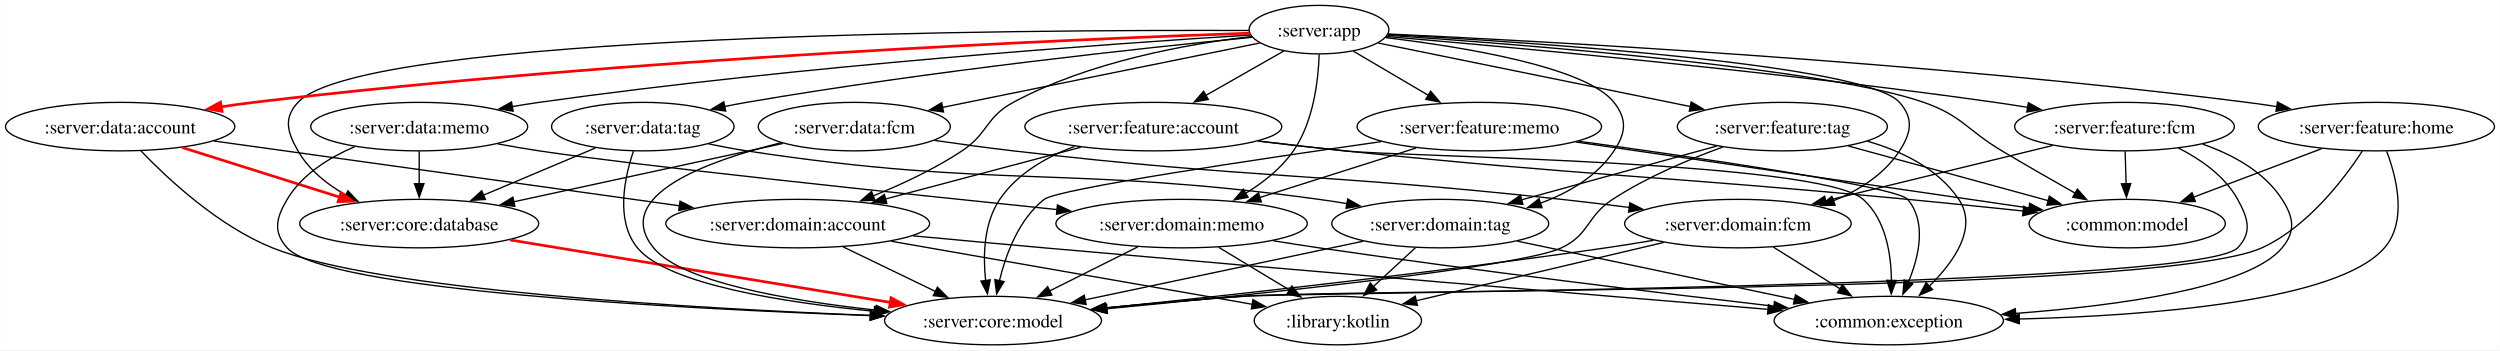
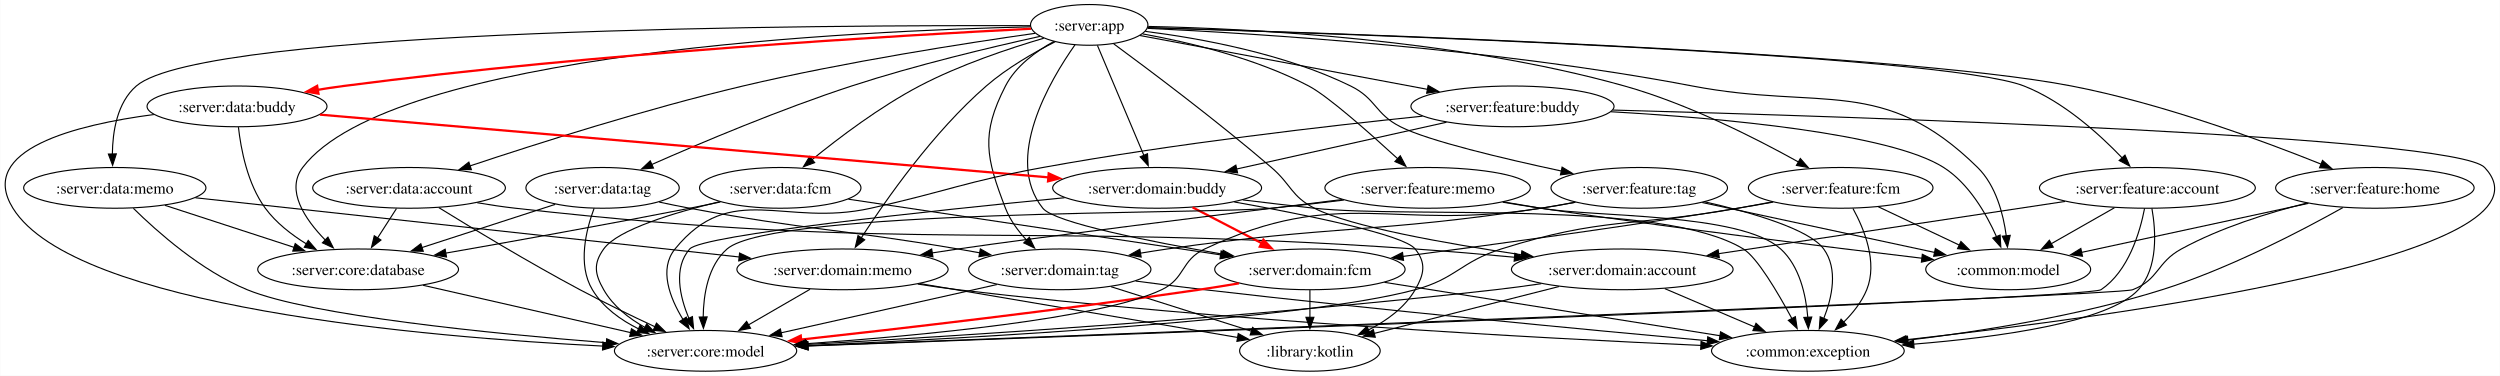
- <svg xmlns="http://www.w3.org/2000/svg" width="1856pt" height="260pt" viewBox="0 0 1855.82 260">
+ <svg xmlns="http://www.w3.org/2000/svg" width="2209pt" height="332pt" viewBox="0 0 2208.63 332">
  <g class="graph">
-     <path fill="#fff" d="M0 260V0h1855.82v260z" />
-     <g class="node" transform="translate(4 256)">
-       <ellipse cx="975.13" cy="-234" fill="none" stroke="#000" rx="51.86" ry="18" />
-       <text x="975.13" y="-228.95" font-family="Times,serif" font-size="14" text-anchor="middle">:server:app</text>
-     </g>
-     <g class="node" transform="translate(4 256)">
-       <ellipse cx="307.13" cy="-90" fill="none" stroke="#000" rx="88.71" ry="18" />
-       <text x="307.13" y="-84.95" font-family="Times,serif" font-size="14" text-anchor="middle">:server:core:database</text>
-     </g>
-     <g stroke="#000" class="edge">
-       <path fill="none" d="M927.08 22.64c-163.37-.6-657.96 1.89-705.95 53.36-10.91 11.7-7.94 22.11 0 36 8.12 14.2 21.68 24.97 35.85 32.97" />
-       <path d="m258.22 141.67 7.27 7.7-10.49-1.49z" />
-     </g>
-     <g class="node" transform="translate(4 256)">
-       <ellipse cx="85.13" cy="-162" fill="none" stroke="#000" rx="85.13" ry="18" />
-       <text x="85.13" y="-156.95" font-family="Times,serif" font-size="14" text-anchor="middle">:server:data:account</text>
+     <path fill="#fff" d="M0 332V0h2208.63v332z" />
+     <g class="node" transform="translate(4 328)">
+       <ellipse cx="958.25" cy="-306" fill="none" stroke="#000" rx="51.86" ry="18" />
+       <text x="958.25" y="-300.95" font-family="Times,serif" font-size="14" text-anchor="middle">:server:app</text>
+     </g>
+     <g class="node" transform="translate(4 328)">
+       <ellipse cx="312.25" cy="-90" fill="none" stroke="#000" rx="88.71" ry="18" />
+       <text x="312.25" y="-84.95" font-family="Times,serif" font-size="14" text-anchor="middle">:server:core:database</text>
+     </g>
+     <g stroke="#000" class="edge">
+       <path fill="none" d="M910.26 23.72C762.34 27.02 344.88 45.41 267.25 148c-15.23 20.13 1.88 45.56 19.93 64.08" />
+       <path d="m289.58 209.53 4.75 9.47-9.62-4.44z" />
+     </g>
+     <g class="node" transform="translate(4 328)">
+       <ellipse cx="357.25" cy="-162" fill="none" stroke="#000" rx="85.13" ry="18" />
+       <text x="357.25" y="-156.95" font-family="Times,serif" font-size="14" text-anchor="middle">:server:data:account</text>
+     </g>
+     <g stroke="#000" class="edge">
+       <path fill="none" d="M914.45 29.44C853.92 38.02 746.63 54.62 656.25 76c-85.34 20.19-182.35 51.02-241.09 70.58" />
+       <path d="m416.32 149.88-10.59-.14 8.37-6.5z" />
+     </g>
+     <g class="node" transform="translate(4 328)">
+       <ellipse cx="97.25" cy="-162" fill="none" stroke="#000" rx="80.52" ry="18" />
+       <text x="97.25" y="-156.95" font-family="Times,serif" font-size="14" text-anchor="middle">:server:data:memo</text>
+     </g>
+     <g stroke="#000" class="edge">
+       <path fill="none" d="M910.19 22.69C735.82 22.14 180.01 24.46 120.25 76c-16.92 14.6-20.94 40.23-21.15 60.25" />
+       <path d="m102.59 135.96-3.27 10.08-3.73-9.91z" />
+     </g>
+     <g class="node" transform="translate(4 328)">
+       <ellipse cx="528.25" cy="-162" fill="none" stroke="#000" rx="67.73" ry="18" />
+       <text x="528.25" y="-156.95" font-family="Times,serif" font-size="14" text-anchor="middle">:server:data:tag</text>
+     </g>
+     <g stroke="#000" class="edge">
+       <path fill="none" d="M918.72 32.15C875.9 41.58 808.9 57.49 752.25 76c-62.59 20.45-132.78 50.06-176.68 69.41" />
+       <path d="m577.21 148.51-10.56.86 7.73-7.25z" />
+     </g>
+     <g class="node" transform="translate(4 328)">
+       <ellipse cx="685.25" cy="-162" fill="none" stroke="#000" rx="71.31" ry="18" />
+       <text x="685.25" y="-156.95" font-family="Times,serif" font-size="14" text-anchor="middle">:server:data:fcm</text>
+     </g>
+     <g stroke="#000" class="edge">
+       <path fill="none" d="M922.11 33.76C891.13 42.87 847.72 57.4 812.25 76c-34.98 18.35-71.15 45.71-95.14 65.25" />
+       <path d="m719.65 143.69-9.94 3.66 5.49-9.06z" />
+     </g>
+     <g class="node" transform="translate(4 328)">
+       <ellipse cx="205.25" cy="-234" fill="none" stroke="#000" rx="79.5" ry="18" />
+       <text x="205.25" y="-228.95" font-family="Times,serif" font-size="14" text-anchor="middle">:server:data:buddy</text>
    </g>
    <g stroke="red" stroke-width="2" class="edge">
-       <path fill="none" d="M927.6 24.61C801.21 28.96 465.91 42.93 188.13 76c-8.31.99-16.98 2.2-25.58 3.53" />
-       <path fill="red" d="m164.72 82.72-10.43-1.88 9.33-5.03z" />
-     </g>
-     <g class="node" transform="translate(4 256)">
-       <ellipse cx="307.13" cy="-162" fill="none" stroke="#000" rx="80.52" ry="18" />
-       <text x="307.13" y="-156.95" font-family="Times,serif" font-size="14" text-anchor="middle">:server:data:memo</text>
-     </g>
-     <g stroke="#000" class="edge">
-       <path fill="none" d="M928.21 25.99C827.16 32.28 594.29 48.64 400.13 76c-6.49.91-13.22 1.98-19.94 3.13" />
-       <path d="m380.87 82.56-10.46-1.71 9.24-5.18z" />
-     </g>
-     <g class="node" transform="translate(4 256)">
-       <ellipse cx="473.13" cy="-162" fill="none" stroke="#000" rx="67.73" ry="18" />
-       <text x="473.13" y="-156.95" font-family="Times,serif" font-size="14" text-anchor="middle">:server:data:tag</text>
-     </g>
-     <g stroke="#000" class="edge">
-       <path fill="none" d="M929.51 27.67C849.96 35.5 689.14 52.73 554.13 76c-5.29.91-10.76 1.94-16.24 3.03" />
-       <path d="m538.68 82.44-10.5-1.4 9.09-5.45z" />
-     </g>
-     <g class="node" transform="translate(4 256)">
-       <ellipse cx="630.13" cy="-162" fill="none" stroke="#000" rx="71.31" ry="18" />
-       <text x="630.13" y="-156.95" font-family="Times,serif" font-size="14" text-anchor="middle">:server:data:fcm</text>
-     </g>
-     <g stroke="#000" class="edge">
-       <path fill="none" d="M935.09 31.94C875.46 44.03 768.6 65.72 699.57 79.72" />
-       <path d="m700.39 83.13-10.5-1.44 9.11-5.42z" />
-     </g>
-     <g class="node" transform="translate(4 256)">
-       <ellipse cx="588.13" cy="-90" fill="none" stroke="#000" rx="97.93" ry="18" />
-       <text x="588.13" y="-84.95" font-family="Times,serif" font-size="14" text-anchor="middle">:server:domain:account</text>
-     </g>
-     <g stroke="#000" class="edge">
-       <path fill="none" d="M929.1 27.08C881.24 32.69 808.25 45.78 752.13 76c-20.48 11.03-18.59 23.17-38 36-20.27 13.4-44.49 24.74-65.98 33.45" />
-       <path d="m649.51 148.67-10.59.41 8.03-6.92z" />
-     </g>
-     <g class="node" transform="translate(4 256)">
-       <ellipse cx="873.13" cy="-90" fill="none" stroke="#000" rx="93.32" ry="18" />
-       <text x="873.13" y="-84.95" font-family="Times,serif" font-size="14" text-anchor="middle">:server:domain:memo</text>
-     </g>
-     <g stroke="#000" class="edge">
-       <path fill="none" d="M979.28 40.27c-.65 19.16-4.2 50.18-19.15 71.73-9.02 13-22.36 23.53-35.72 31.67" />
-       <path d="m926.47 146.52-10.42 1.91 6.96-7.99z" />
-     </g>
-     <g class="node" transform="translate(4 256)">
-       <ellipse cx="1065.13" cy="-90" fill="none" stroke="#000" rx="80.52" ry="18" />
-       <text x="1065.13" y="-84.95" font-family="Times,serif" font-size="14" text-anchor="middle">:server:domain:tag</text>
-     </g>
-     <g stroke="#000" class="edge">
-       <path fill="none" d="M1028.69 27.96c57.99 6.94 148.76 21.76 169.44 48.04 9.89 12.57 8.91 22.71 0 36-12.68 18.93-33.47 31.1-54.7 38.93" />
-       <path d="m1144.71 154.19-10.6-.14 8.37-6.49z" />
-     </g>
-     <g class="node" transform="translate(4 256)">
-       <ellipse cx="1286.13" cy="-90" fill="none" stroke="#000" rx="84.11" ry="18" />
-       <text x="1286.13" y="-84.95" font-family="Times,serif" font-size="14" text-anchor="middle">:server:domain:fcm</text>
-     </g>
-     <g stroke="#000" class="edge">
-       <path fill="none" d="M1030.43 25.56c108.82 5.95 354.88 22.38 379.7 50.44 10.6 11.98 8.73 22.59 0 36-11.38 17.47-29.97 29.22-49.15 37.11" />
-       <path d="m1362.31 152.35-10.59.23 8.14-6.78z" />
-     </g>
-     <g class="node" transform="translate(4 256)">
-       <ellipse cx="1760.13" cy="-162" fill="none" stroke="#000" rx="87.69" ry="18" />
-       <text x="1760.13" y="-156.95" font-family="Times,serif" font-size="14" text-anchor="middle">:server:feature:home</text>
-     </g>
-     <g stroke="#000" class="edge">
-       <path fill="none" d="M1030.3 25.21c114.59 5.32 400.39 20.71 637.83 50.79 7.19.91 14.67 1.99 22.12 3.16" />
-       <path d="m1690.72 75.69 9.31 5.06-10.43 1.85z" />
-     </g>
-     <g class="node" transform="translate(4 256)">
-       <ellipse cx="852.13" cy="-162" fill="none" stroke="#000" rx="95.37" ry="18" />
-       <text x="852.13" y="-156.95" font-family="Times,serif" font-size="14" text-anchor="middle">:server:feature:account</text>
-     </g>
-     <g stroke="#000" class="edge">
-       <path fill="none" d="M953.05 37.85c-16.86 9.59-39.1 22.25-58.03 33.02" />
-       <path d="m896.93 73.81-10.42 1.9 6.96-7.99z" />
-     </g>
-     <g class="node" transform="translate(4 256)">
-       <ellipse cx="1094.13" cy="-162" fill="none" stroke="#000" rx="90.76" ry="18" />
-       <text x="1094.13" y="-156.95" font-family="Times,serif" font-size="14" text-anchor="middle">:server:feature:memo</text>
-     </g>
-     <g stroke="#000" class="edge">
-       <path fill="none" d="M1004.66 38.02c16.25 9.56 37.58 22.1 55.76 32.8" />
-       <path d="m1062 67.69 6.84 8.08-10.39-2.05z" />
-     </g>
-     <g class="node" transform="translate(4 256)">
-       <ellipse cx="1319.13" cy="-162" fill="none" stroke="#000" rx="77.97" ry="18" />
-       <text x="1319.13" y="-156.95" font-family="Times,serif" font-size="14" text-anchor="middle">:server:feature:tag</text>
-     </g>
-     <g stroke="#000" class="edge">
-       <path fill="none" d="M1023.05 31.94c58.59 11.92 162.94 33.15 231.83 47.17" />
-       <path d="m1255.46 75.66 9.1 5.42-10.5 1.44z" />
-     </g>
-     <g class="node" transform="translate(4 256)">
-       <ellipse cx="1573.13" cy="-162" fill="none" stroke="#000" rx="81.55" ry="18" />
-       <text x="1573.13" y="-156.95" font-family="Times,serif" font-size="14" text-anchor="middle">:server:feature:fcm</text>
-     </g>
-     <g stroke="#000" class="edge">
-       <path fill="none" d="M1029.15 27.11c90.44 7.7 287.1 25.62 451.98 48.89 7.89 1.11 16.13 2.39 24.32 3.74" />
-       <path d="m1505.78 76.25 9.28 5.11-10.45 1.79z" />
-     </g>
-     <g class="node" transform="translate(4 256)">
-       <ellipse cx="1575.13" cy="-90" fill="none" stroke="#000" rx="72.85" ry="18" />
-       <text x="1575.13" y="-84.95" font-family="Times,serif" font-size="14" text-anchor="middle">:common:model</text>
-     </g>
-     <g stroke="#000" class="edge">
-       <path fill="none" d="M1029.98 26.21c101.49 6.86 325.63 24.42 398.15 49.79 28.64 10.02 31.93 20.49 58 36 17.72 10.54 37.56 21.91 54.34 31.4" />
-       <path d="m1542.17 140.34 6.99 7.95-10.43-1.86z" />
-     </g>
-     <g class="node" transform="translate(4 256)">
-       <ellipse cx="733.13" cy="-18" fill="none" stroke="#000" rx="80.52" ry="18" />
-       <text x="733.13" y="-12.95" font-family="Times,serif" font-size="14" text-anchor="middle">:server:core:model</text>
+       <path fill="none" d="M910.8 25.41C799.59 30.99 528.61 46.63 303.25 76c-7.91 1.03-16.17 2.28-24.37 3.62" />
+       <path fill="red" d="m281.21 82.77-10.44-1.78 9.27-5.12z" />
+     </g>
+     <g class="node" transform="translate(4 328)">
+       <ellipse cx="1429.25" cy="-90" fill="none" stroke="#000" rx="97.93" ry="18" />
+       <text x="1429.25" y="-84.95" font-family="Times,serif" font-size="14" text-anchor="middle">:server:domain:account</text>
+     </g>
+     <g stroke="#000" class="edge">
+       <path fill="none" d="M983.88 38.73c31.41 23.09 91.17 67.9 139.37 109.27 17.66 15.15 17.32 25.35 38 36 31.39 16.16 116.18 31.21 182.83 41.11" />
+       <path d="m1344.57 221.64 9.39 4.92-10.4 2.01z" />
+     </g>
+     <g class="node" transform="translate(4 328)">
+       <ellipse cx="740.25" cy="-90" fill="none" stroke="#000" rx="93.32" ry="18" />
+       <text x="740.25" y="-84.95" font-family="Times,serif" font-size="14" text-anchor="middle">:server:domain:memo</text>
+     </g>
+     <g stroke="#000" class="edge">
+       <path fill="none" d="M932.13 36.91c-18.67 9.46-42.52 23.15-60.88 39.09-46.72 40.58-88.55 100.29-110.59 134.43" />
+       <path d="m763.86 211.92-8.32 6.56 2.42-10.32z" />
+     </g>
+     <g class="node" transform="translate(4 328)">
+       <ellipse cx="932.25" cy="-90" fill="none" stroke="#000" rx="80.52" ry="18" />
+       <text x="932.25" y="-84.95" font-family="Times,serif" font-size="14" text-anchor="middle">:server:domain:tag</text>
+     </g>
+     <g stroke="#000" class="edge">
+       <path fill="none" d="M931.04 36.63c-15.91 8.75-33.76 21.8-42.79 39.37-21.93 42.69-17.26 63.21 0 108 4.05 10.49 11.23 20.19 18.84 28.34" />
+       <path d="m909.35 209.65 4.62 9.54-9.56-4.57z" />
+     </g>
+     <g class="node" transform="translate(4 328)">
+       <ellipse cx="1153.25" cy="-90" fill="none" stroke="#000" rx="84.11" ry="18" />
+       <text x="1153.25" y="-84.95" font-family="Times,serif" font-size="14" text-anchor="middle">:server:domain:fcm</text>
+     </g>
+     <g stroke="#000" class="edge">
+       <path fill="none" d="M949.71 39.56C927.44 71.1 886.47 140.54 921.25 184c10.14 12.67 94.06 29.36 158.98 40.6" />
+       <path d="m1080.53 221.1 9.26 5.14-10.44 1.76z" />
+     </g>
+     <g class="node" transform="translate(4 328)">
+       <ellipse cx="1018.25" cy="-162" fill="none" stroke="#000" rx="92.3" ry="18" />
+       <text x="1018.25" y="-156.95" font-family="Times,serif" font-size="14" text-anchor="middle">:server:domain:buddy</text>
+     </g>
+     <g stroke="#000" class="edge">
+       <path fill="none" d="M969.49 40.13c10.18 24.09 28.85 68.27 41.03 97.1" />
+       <path d="m1013.73 135.84.67 10.58-7.12-7.85z" />
+     </g>
+     <g class="node" transform="translate(4 328)">
+       <ellipse cx="2094.25" cy="-162" fill="none" stroke="#000" rx="87.69" ry="18" />
+       <text x="2094.25" y="-156.95" font-family="Times,serif" font-size="14" text-anchor="middle">:server:feature:home</text>
+     </g>
+     <g stroke="#000" class="edge">
+       <path fill="none" d="M1014.13 24.4c162.19 4.67 658.25 21.11 816.12 51.6 79.49 15.35 167.93 47.93 220.71 69.12" />
+       <path d="m2051.99 141.76 7.96 7-10.59-.51z" />
+     </g>
+     <g class="node" transform="translate(4 328)">
+       <ellipse cx="1893.25" cy="-162" fill="none" stroke="#000" rx="95.37" ry="18" />
+       <text x="1893.25" y="-156.95" font-family="Times,serif" font-size="14" text-anchor="middle">:server:feature:account</text>
+     </g>
+     <g stroke="#000" class="edge">
+       <path fill="none" d="M1014.09 24.49c169.77 5.12 702.36 23.3 774.16 51.51 34.58 13.59 66.53 42.43 86.78 63.61" />
+       <path d="m1877.44 137.06 4.24 9.71-9.37-4.94z" />
+     </g>
+     <g class="node" transform="translate(4 328)">
+       <ellipse cx="1257.25" cy="-162" fill="none" stroke="#000" rx="90.76" ry="18" />
+       <text x="1257.25" y="-156.95" font-family="Times,serif" font-size="14" text-anchor="middle">:server:feature:memo</text>
+     </g>
+     <g stroke="#000" class="edge">
+       <path fill="none" d="M1009.45 29.96c40.65 7.35 100 21.38 146.8 46.04 16.83 8.87 53.35 41.13 78.55 64.26" />
+       <path d="m1237.1 137.63 4.98 9.35-9.72-4.21z" />
+     </g>
+     <g class="node" transform="translate(4 328)">
+       <ellipse cx="1444.25" cy="-162" fill="none" stroke="#000" rx="77.97" ry="18" />
+       <text x="1444.25" y="-156.95" font-family="Times,serif" font-size="14" text-anchor="middle">:server:feature:tag</text>
+     </g>
+     <g stroke="#000" class="edge">
+       <path fill="none" d="M1011.77 27.72c48.32 6.1 122.92 19.58 181.48 48.28 22.69 11.12 21.43 24.65 44 36 24.8 12.47 90.67 28.09 142.27 39.13" />
+       <path d="m1380.09 147.68 9.06 5.49-10.51 1.35z" />
+     </g>
+     <g class="node" transform="translate(4 328)">
+       <ellipse cx="1622.25" cy="-162" fill="none" stroke="#000" rx="81.55" ry="18" />
+       <text x="1622.25" y="-156.95" font-family="Times,serif" font-size="14" text-anchor="middle">:server:feature:fcm</text>
+     </g>
+     <g stroke="#000" class="edge">
+       <path fill="none" d="M1014.39 23.37c88.28 1.83 272.1 10.85 420.86 52.63 56.02 15.73 116.16 46.27 153.67 67.14" />
+       <path d="m1590.57 140.05 6.99 7.96-10.43-1.86z" />
+     </g>
+     <g class="node" transform="translate(4 328)">
+       <ellipse cx="1332.25" cy="-234" fill="none" stroke="#000" rx="89.74" ry="18" />
+       <text x="1332.25" y="-228.95" font-family="Times,serif" font-size="14" text-anchor="middle">:server:feature:buddy</text>
+     </g>
+     <g stroke="#000" class="edge">
+       <path fill="none" d="M1006.99 31.37c62.93 11.78 178.37 33.39 254.47 47.63" />
+       <path d="m1261.72 75.49 9.19 5.28-10.48 1.6z" />
+     </g>
+     <g class="node" transform="translate(4 328)">
+       <ellipse cx="1770.25" cy="-90" fill="none" stroke="#000" rx="72.85" ry="18" />
+       <text x="1770.25" y="-84.95" font-family="Times,serif" font-size="14" text-anchor="middle">:common:model</text>
+     </g>
+     <g stroke="#000" class="edge">
+       <path fill="none" d="M1013.77 25.05c95.64 4.49 306.79 17.59 481.48 50.95 114.42 21.85 168.97-9.69 252 72 16.11 15.85 22.68 40.97 25.32 60.49" />
+       <path d="m1776.03 207.96-2.43 10.32-4.53-9.58z" />
+     </g>
+     <g class="node" transform="translate(4 328)">
+       <ellipse cx="619.25" cy="-18" fill="none" stroke="#000" rx="80.52" ry="18" />
+       <text x="619.25" y="-12.95" font-family="Times,serif" font-size="14" text-anchor="middle">:server:core:model</text>
+     </g>
+     <g stroke="#000" class="edge">
+       <path fill="none" d="M373.64 252.08c52.12 11.89 128.97 29.41 183.61 41.87" />
+       <path d="m557.77 290.48 8.97 5.63-10.53 1.19z" />
+     </g>
+     <g stroke="#000" class="edge">
+       <path fill="none" d="M350.13 184.3c-5.07 7.89-11.18 17.4-16.81 26.15" />
+       <path d="m336.42 212.1-8.35 6.52 2.46-10.3z" />
+     </g>
+     <g stroke="#000" class="edge">
+       <path fill="none" d="M421.5 179.13c11.18 1.9 22.79 3.64 33.75 4.87 351.48 39.56 442.15 11.64 795 36 28.67 1.98 59.81 4.67 88.14 7.33" />
+       <path d="m1338.37 223.81 9.63 4.43-10.29 2.54z" />
+     </g>
+     <g stroke="#000" class="edge">
+       <path fill="none" d="M387.58 183.47c29.83 18.42 80.08 48.8 124.67 72.53 21.51 11.45 45.9 23.22 66.33 32.75" />
+       <path d="m579.89 285.5 7.6 7.38-10.54-1.03z" />
+     </g>
+     <g stroke="#000" class="edge">
+       <path fill="none" d="M145.54 181.42c33.09 10.77 78.56 25.58 114.26 37.2" />
+       <path d="m260.68 215.22 8.42 6.43-10.59.23z" />
+     </g>
+     <g stroke="#000" class="edge">
+       <path fill="none" d="M172.52 174.76c117.36 12.77 351.14 38.22 480.44 52.3" />
+       <path d="m653.31 223.58 9.56 4.56-10.32 2.4z" />
+     </g>
+     <g stroke="#000" class="edge">
+       <path fill="none" d="M117.66 184.07c21.14 20.8 60 55.23 100.59 71.93 55.73 22.92 215.96 38.77 317.38 46.83" />
+       <path d="m535.88 299.34 9.69 4.27-10.24 2.71z" />
+     </g>
+     <g stroke="#000" class="edge">
+       <path fill="none" d="M490.35 180.58c-33.61 10.89-81.1 26.28-117.99 38.24" />
+       <path d="m373.8 222.03-10.59-.25 8.43-6.41z" />
+     </g>
+     <g stroke="#000" class="edge">
+       <path fill="none" d="M582.27 178.55c8.96 1.92 18.23 3.82 26.98 5.45 104.75 19.5 131.97 18.11 237 36 6.33 1.08 12.9 2.24 19.47 3.43" />
+       <path d="m866.07 219.93 9.2 5.25-10.47 1.64z" />
+     </g>
+     <g stroke="#000" class="edge">
+       <path fill="none" d="M524.77 184.08c-7.08 18.97-14.81 49.83-1.52 71.92 9.36 15.55 24.97 26.77 41.12 34.77" />
+       <path d="m565.4 287.4 7.66 7.32-10.55-.95z" />
+     </g>
+     <g stroke="#000" class="edge">
+       <path fill="none" d="M636.37 178.47c-9.04 1.9-18.34 3.8-27.12 5.53-73.02 14.36-156.58 29.33-215.73 39.68" />
+       <path d="m394.34 227.09-10.45-1.72 9.25-5.17z" />
+     </g>
+     <g stroke="#000" class="edge">
+       <path fill="none" d="M749.48 176.01c83.89 12.55 236.06 35.31 328.91 49.19" />
+       <path d="m1078.82 221.73 9.37 4.94-10.41 1.98z" />
+     </g>
+     <g stroke="#000" class="edge">
+       <path fill="none" d="M635.56 178.25c-40.11 9.62-90.02 24.6-102.31 41.75-9.32 13.01-7.94 22.11 0 36 8.26 14.45 22.18 25.36 36.62 33.4" />
+       <path d="m571.23 286.16 7.32 7.67-10.5-1.43z" />
+     </g>
+     <g stroke="#000" class="edge">
+       <path fill="none" d="M210.49 112.32c2.13 19.18 7.95 50.24 23.76 71.68 9.47 12.84 23.07 23.41 36.48 31.63" />
+       <path d="m272.17 212.43 6.91 8.02-10.41-1.96z" />
    </g>
    <g stroke="red" stroke-width="2" class="edge">
-       <path fill="none" d="m378.45 178.12 35.68 5.88c85.21 14.02 183.07 30.07 248.54 40.8" />
-       <path fill="red" d="m661.4 221.05 9.31 5.07-10.44 1.84z" />
+       <path fill="none" d="M282.48 101.3c147.84 12.73 481.85 41.49 645.63 55.59" />
+       <path fill="red" d="m926.45 153.24 9.66 4.34-10.26 2.63z" />
+     </g>
+     <g stroke="#000" class="edge">
+       <path fill="none" d="M135.76 101.2C66.92 110.25-20.92 132.11 11.25 184c54.21 87.45 364.29 113.93 521.15 121.79" />
+       <path d="m532.55 302.29 9.82 3.98-10.16 3.01z" />
+     </g>
+     <g stroke="#000" class="edge">
+       <path fill="none" d="M1361.66 250.68c-13.4 1.96-27.31 3.83-40.41 5.32-218.09 24.8-475.87 40.98-608.79 48.37" />
+       <path d="m712.85 307.85-10.18-2.94 9.79-4.05z" />
+     </g>
+     <g class="node" transform="translate(4 328)">
+       <ellipse cx="1593.25" cy="-18" fill="none" stroke="#000" rx="85.13" ry="18" />
+       <text x="1593.25" y="-12.95" font-family="Times,serif" font-size="14" text-anchor="middle">:common:exception</text>
+     </g>
+     <g stroke="#000" class="edge">
+       <path fill="none" d="M1470.88 255.06c23.58 10.07 54.17 23.12 79.35 33.87" />
+       <path d="m1551.43 285.64 7.83 7.14-10.57-.7z" />
+     </g>
+     <g class="node" transform="translate(4 328)">
+       <ellipse cx="1153.25" cy="-18" fill="none" stroke="#000" rx="62.1" ry="18" />
+       <text x="1153.25" y="-12.95" font-family="Times,serif" font-size="14" text-anchor="middle">:library:kotlin</text>
+     </g>
+     <g stroke="#000" class="edge">
+       <path fill="none" d="M1377.4 253.17c-47.54 12.05-115.53 29.3-163.34 41.42" />
+       <path d="m1214.99 297.97-10.55-.94 8.83-5.85z" />
+     </g>
+     <g stroke="#000" class="edge">
+       <path fill="none" d="M715.58 255.59c-16.24 9.39-36.76 21.26-54.33 31.43" />
+       <path d="m663.02 290.04-10.41 1.97 6.91-8.03z" />
+     </g>
+     <g stroke="#000" class="edge">
+       <path fill="none" d="M810.79 251.02c11.78 1.86 23.96 3.62 35.46 4.98 235.38 27.86 514.12 42.84 656.69 49.21" />
+       <path d="m1502.87 301.71 9.84 3.94-10.15 3.05z" />
+     </g>
+     <g stroke="#000" class="edge">
+       <path fill="none" d="M812.45 250.56c78.02 13.22 204.78 34.71 280.93 47.61" />
+       <path d="m1093.93 294.72 9.27 5.12-10.44 1.78z" />
+     </g>
+     <g stroke="#000" class="edge">
+       <path fill="none" d="M880.66 251.43c-53.37 11.94-134.01 29.97-190.78 42.67" />
+       <path d="m690.86 297.47-10.52-1.24 8.99-5.59z" />
+     </g>
+     <g stroke="#000" class="edge">
+       <path fill="none" d="M1003.3 248.33c19.63 2.61 41.13 5.37 60.95 7.67 156.19 18.13 338.58 35.43 444.42 45.09" />
+       <path d="m1508.78 297.59 9.65 4.39-10.28 2.58z" />
+     </g>
+     <g stroke="#000" class="edge">
+       <path fill="none" d="M981.51 253.33c36.09 11.44 86.65 27.45 124.27 39.37" />
+       <path d="m1106.6 289.29 8.48 6.35-10.59.32z" />
    </g>
    <g stroke="red" stroke-width="2" class="edge">
-       <path fill="none" d="M135.13 109.5c34.45 10.87 81.79 25.79 118.69 37.43" />
-       <path fill="red" d="m253.06 143.02 8.48 6.34-10.59.33z" />
-     </g>
-     <g stroke="#000" class="edge">
-       <path fill="none" d="M158.81 104.7c90.16 12.54 247.29 34.41 345.51 48.08" />
-       <path d="m504.79 149.31 9.42 4.85-10.39 2.08z" />
-     </g>
-     <g stroke="#000" class="edge">
-       <path fill="none" d="M104.43 111.91c20.11 20.98 57.63 55.95 97.7 72.09 78.34 31.56 313.29 44.98 444.27 50.14" />
-       <path d="m646.21 230.63 9.86 3.89-10.13 3.11z" />
-     </g>
-     <g stroke="#000" class="edge">
-       <path fill="none" d="M311.13 112.3v24.16" />
-       <path d="m314.63 136.38-3.5 10-3.5-10z" />
-     </g>
-     <g stroke="#000" class="edge">
-       <path fill="none" d="M369.43 106.81c10.21 1.88 20.75 3.69 30.7 5.19 71.86 10.84 267.27 31.52 384.49 43.59" />
-       <path d="m784.96 152.11 9.59 4.5-10.3 2.46z" />
-     </g>
-     <g stroke="#000" class="edge">
-       <path fill="none" d="M263.26 108.89c-19.07 8.14-39.09 20.58-50.13 39.11-8.19 13.74-10.73 24.13 0 36 28.43 31.45 290.73 45.15 433.09 50.31" />
-       <path d="m646.13 230.8 9.87 3.86-10.12 3.14z" />
-     </g>
-     <g stroke="#000" class="edge">
-       <path fill="none" d="M441.93 109.85a184358 184358 0 0 0-83.05 35.02" />
-       <path d="m360.27 148.08-10.57.66 7.85-7.11z" />
-     </g>
-     <g stroke="#000" class="edge">
-       <path fill="none" d="M525.83 106.77c9.35 1.98 19.1 3.83 28.3 5.23 187.41 28.5 237.18 10.37 425 36 6.74.92 13.75 2.01 20.74 3.18" />
-       <path d="m1000.43 147.73 9.26 5.16-10.46 1.73z" />
-     </g>
-     <g stroke="#000" class="edge">
-       <path fill="none" d="M470.2 112.19c-6.67 19.66-13.54 51.71 2.93 71.81 22.1 26.98 108.11 40.51 176.03 47.11" />
-       <path d="m649.18 227.6 9.63 4.41-10.28 2.56z" />
-     </g>
-     <g stroke="#000" class="edge">
-       <path fill="none" d="M581.16 106.48c-54.59 11.83-139.97 30.33-200.08 43.36" />
-       <path d="m382.15 153.19-10.51-1.3 9.03-5.54z" />
-     </g>
-     <g stroke="#000" class="edge">
-       <path fill="none" d="M693.77 104.24c18.66 2.72 39.34 5.55 58.36 7.76 180.38 20.96 226.48 16.31 407 36 16.3 1.78 33.72 3.89 50.35 6.01" />
-       <path d="m1209.88 150.53 9.47 4.75-10.37 2.19z" />
-     </g>
-     <g stroke="#000" class="edge">
-       <path fill="none" d="M579.65 105.99c-54.46 13.44-125.94 39.29-94.52 78.01 20.7 25.5 100.65 39.19 165.02 46.22" />
-       <path d="m650.47 226.74 9.58 4.52-10.31 2.44z" />
-     </g>
-     <g stroke="#000" class="edge">
-       <path fill="none" d="M625.76 183.24c20.42 9.85 46.68 22.53 68.57 33.1" />
-       <path d="m695.83 213.18 7.49 7.5-10.53-1.2z" />
-     </g>
-     <g class="node" transform="translate(4 256)">
-       <ellipse cx="1398.13" cy="-18" fill="none" stroke="#000" rx="85.13" ry="18" />
-       <text x="1398.13" y="-12.95" font-family="Times,serif" font-size="14" text-anchor="middle">:common:exception</text>
-     </g>
-     <g stroke="#000" class="edge">
-       <path fill="none" d="M677.77 175.1c30.7 2.87 65.58 6.08 97.36 8.9 191.33 16.97 415.61 35.63 537.33 45.66" />
-       <path d="m1312.73 226.17 9.68 4.3-10.26 2.67z" />
-     </g>
-     <g class="node" transform="translate(4 256)">
-       <ellipse cx="989.13" cy="-18" fill="none" stroke="#000" rx="62.1" ry="18" />
-       <text x="989.13" y="-12.95" font-family="Times,serif" font-size="14" text-anchor="middle">:library:kotlin</text>
-     </g>
-     <g stroke="#000" class="edge">
-       <path fill="none" d="M661.52 179.11c75.43 13.17 194.95 34.03 268.02 46.79" />
-       <path d="m930.12 222.45 9.25 5.16-10.46 1.73z" />
-     </g>
-     <g stroke="#000" class="edge">
-       <path fill="none" d="M844.66 183.24c-19.49 9.74-44.48 22.24-65.47 32.73" />
-       <path d="m780.81 219.08-10.51 1.34 7.38-7.61z" />
-     </g>
-     <g stroke="#000" class="edge">
-       <path fill="none" d="M945.1 178.72c11.35 1.85 23.02 3.67 34.03 5.28 116.87 17.05 252.41 33.44 337.93 43.37" />
-       <path d="m1317.23 223.86 9.54 4.63-10.34 2.33z" />
-     </g>
-     <g stroke="#000" class="edge">
-       <path fill="none" d="M904.62 183.59c15.79 9.53 35.81 21.61 52.81 31.86" />
-       <path d="m958.98 212.31 6.76 8.16-10.37-2.17z" />
-     </g>
-     <g stroke="#000" class="edge">
-       <path fill="none" d="M1012.06 179.03c-57.34 12.09-145.71 30.73-206.71 43.59" />
-       <path d="m806.28 226-10.51-1.36 9.07-5.49z" />
-     </g>
-     <g stroke="#000" class="edge">
-       <path fill="none" d="M1126.38 179.03c57.07 12 144.8 30.44 205.93 43.29" />
-       <path d="m1332.85 218.86 9.07 5.48-10.51 1.37z" />
-     </g>
-     <g stroke="#000" class="edge">
-       <path fill="none" d="M1050.73 183.95c-9.4 8.66-21.01 19.35-31.34 28.86" />
-       <path d="m1021.94 215.23-9.73 4.2 4.98-9.35z" />
-     </g>
-     <g stroke="#000" class="edge">
-       <path fill="none" d="M1227.48 178.4c-11.73 1.99-23.9 3.94-35.35 5.6-129.25 18.72-279.92 35.24-371.33 44.67" />
-       <path d="m821.21 232.14-10.31-2.46 9.59-4.5z" />
-     </g>
-     <g stroke="#000" class="edge">
-       <path fill="none" d="m1316.39 183.41 49.59 31" />
-       <path d="m1367.74 211.38 6.62 8.27-10.33-2.34z" />
-     </g>
-     <g stroke="#000" class="edge">
-       <path fill="none" d="M1234.96 180c-52.31 12.33-130.6 30.78-183.82 43.33" />
-       <path d="m1052.19 226.68-10.54-1.12 8.93-5.7z" />
-     </g>
-     <g stroke="#000" class="edge">
-       <path fill="none" d="m1723.53 110.36-95.22 36.03" />
-       <path d="m1629.74 149.59-10.59.27 8.12-6.82z" />
-     </g>
-     <g stroke="#000" class="edge">
-       <path fill="none" d="M1753.72 112.16c-13.96 21.25-40.96 56.5-74.59 71.84-76.61 34.95-673 30.15-757 36-33.39 2.33-70.1 5.56-101.96 8.58" />
-       <path d="m820.91 232.03-10.29-2.53 9.62-4.44z" />
-     </g>
-     <g stroke="#000" class="edge">
-       <path fill="none" d="M1771.81 112.35c7.45 19.8 15.36 51.99-1.68 71.65-34.45 39.77-174.29 50.38-271.3 52.84" />
-       <path d="m1499.1 240.34-10.07-3.28 9.92-3.72z" />
-     </g>
-     <g stroke="#000" class="edge">
-       <path fill="none" d="M802.39 109.25c-41.97 11.13-100.47 26.64-145.11 38.47" />
-       <path d="m658.28 151.08-10.57-.82 8.77-5.94z" />
-     </g>
-     <g stroke="#000" class="edge">
-       <path fill="none" d="M933.83 104.77c20.87 2.5 43.43 5.08 64.3 7.23 185.49 19.09 232.37 18.33 418 36 28.01 2.67 58.69 5.81 85.81 8.66" />
-       <path d="m1502.25 153.17 9.58 4.54-10.32 2.43z" />
-     </g>
-     <g stroke="#000" class="edge">
-       <path fill="none" d="M797.66 108.65c-20.97 7.94-42.61 20.29-55.53 39.35-11.83 17.44-12.49 41.51-10.51 60.22" />
-       <path d="M735.08 207.73 733 218.12l-4.85-9.42z" />
-     </g>
-     <g stroke="#000" class="edge">
-       <path fill="none" d="M934.21 104.72c20.76 2.48 43.18 5.07 63.92 7.28 42.72 4.55 352.89 7.45 385 36 16.7 14.85 20.75 40.46 21.02 60.41" />
-       <path d="m1407.66 208.22-3.7 9.93-3.3-10.07z" />
-     </g>
-     <g stroke="#000" class="edge">
-       <path fill="none" d="M1051.26 109.85c-33.87 10.72-79.85 25.29-116.05 36.75" />
-       <path d="m936.35 149.92-10.6-.32 8.48-6.36z" />
-     </g>
-     <g stroke="#000" class="edge">
-       <path fill="none" d="M1169.62 105.4c90.48 13.17 245.48 35.73 336.61 48.99" />
-       <path d="m1506.68 150.92 9.39 4.9-10.4 2.03z" />
-     </g>
-     <g stroke="#000" class="edge">
-       <path fill="none" d="M1025.31 105.14C933.1 118.25 784.94 140.31 775.13 148c-18.79 14.73-28.43 40.53-33.28 60.58" />
-       <path d="m745.32 209.05-5.5 9.05-1.34-10.51z" />
-     </g>
-     <g stroke="#000" class="edge">
-       <path fill="none" d="M1171.9 104.86c91.45 12.58 236.34 33.82 244.23 43.14 14.27 16.84 8.55 42.15.55 61.48" />
-       <path d="m1419.94 210.77-7.33 7.64.96-10.55z" />
-     </g>
-     <g stroke="#000" class="edge">
-       <path fill="none" d="M1274.46 108.41c-41.3 11.39-100.73 27.76-145.04 39.97" />
-       <path d="m1130.53 151.71-10.57-.72 8.72-6.03z" />
-     </g>
-     <g stroke="#000" class="edge">
-       <path fill="none" d="M1372.19 108.41c42.29 11.57 103.45 28.29 148.32 40.56" />
-       <path d="m1521.36 145.57 8.72 6.02-10.57.74z" />
-     </g>
-     <g stroke="#000" class="edge">
-       <path fill="none" d="M1278.91 109.15c-25.09 9.1-56.44 22.31-81.78 38.85-19.48 12.72-16.97 26.06-38 36-29.8 14.09-223.32 34.31-337.68 45.25" />
-       <path d="m822.09 232.71-10.29-2.54 9.62-4.43z" />
-     </g>
-     <g stroke="#000" class="edge">
-       <path fill="none" d="M1386.27 104.82c25.51 7.4 52.5 20.4 67.86 43.18 14.23 21.1-3.4 46.23-21.88 64.39" />
-       <path d="m1434.63 214.95-9.71 4.23 4.96-9.36z" />
-     </g>
-     <g stroke="#000" class="edge">
-       <path fill="none" d="M1523.82 108c-47.72 11.64-117.83 28.74-168.8 41.17" />
-       <path d="m1356.14 152.5-10.54-1.03 8.89-5.77z" />
-     </g>
-     <g stroke="#000" class="edge">
-       <path fill="none" d="M1577.63 112.3c.2 7.29.45 15.97.69 24.16" />
-       <path d="m1581.81 136.29-3.21 10.09-3.79-9.89z" />
-     </g>
-     <g stroke="#000" class="edge">
-       <path fill="none" d="M1617.23 109.94c16.71 8.45 34.41 20.85 43.9 38.06 7.73 14.01 11.04 24.41 0 36-28.35 29.76-698 33.12-739 36-33.38 2.35-70.1 5.58-101.96 8.6" />
-       <path d="m820.91 232.05-10.29-2.53 9.62-4.44z" />
-     </g>
-     <g stroke="#000" class="edge">
-       <path fill="none" d="M1635.22 107.04c22.36 7.78 45.68 20.44 58.91 40.96 8.67 13.45 10.25 23.72 0 36-24.97 29.91-122.34 42.98-197.86 48.66" />
-       <path d="m1496.56 236.15-10.23-2.78 9.73-4.2z" />
+       <path fill="none" d="M1094.59 250.36c-11.72 1.98-23.89 3.95-35.34 5.64-122.67 18.08-265.43 34.58-353.25 44.21" />
+       <path fill="red" d="m708.1 303.5-10.32-2.39 9.56-4.57z" />
+     </g>
+     <g stroke="#000" class="edge">
+       <path fill="none" d="M1223.13 249.48c79.3 12.62 212.3 33.78 296.51 47.17" />
+       <path d="m1520.11 293.18 9.33 5.03-10.43 1.89z" />
+     </g>
+     <g stroke="#000" class="edge">
+       <path fill="none" d="M1157.25 256.3v24.16" />
+       <path d="m1160.75 280.38-3.5 10-3.5-10z" />
+     </g>
+     <g stroke="red" stroke-width="2" class="edge">
+       <path fill="none" d="M1053.56 183.24c18.58 9.63 42.34 21.95 62.43 32.36" />
+       <path fill="red" d="m1116.16 211.75 7.26 7.71-10.48-1.5z" />
+     </g>
+     <g stroke="#000" class="edge">
+       <path fill="none" d="M940.43 174.72C823.16 186.19 620.09 207.69 609.25 220c-14.58 16.57-8.83 41.91-.74 61.32" />
+       <path d="m611.64 279.75 1 10.55-7.36-7.62z" />
+     </g>
+     <g stroke="#000" class="edge">
+       <path fill="none" d="M1097.96 176.63c20.52 2.51 42.75 5.14 63.29 7.37 84.11 9.14 306.79-8.07 379 36 12.09 7.38 30.32 38.22 42.9 61.54" />
+       <path d="m1586.19 279.8 1.59 10.48-7.78-7.2z" />
+     </g>
+     <g stroke="#000" class="edge">
+       <path fill="none" d="M1090.43 178.45c63.45 11.35 149.73 28.84 159.82 41.55 9.95 12.53 8.04 22.17 0 36-9.28 15.97-25.36 27.52-41.58 35.69" />
+       <path d="m1210.54 294.68-10.55 1.03 7.61-7.38z" />
+     </g>
+     <g stroke="#000" class="edge">
+       <path fill="none" d="M2039.58 179.68c-56.62 12.23-142.14 30.71-200.69 43.36" />
+       <path d="m1839.91 226.4-10.51-1.31 9.03-5.54z" />
+     </g>
+     <g stroke="#000" class="edge">
+       <path fill="none" d="M2038.16 179.43c-33.89 8.5-76.24 21.69-110.91 40.57-21.89 11.92-19.76 27-43 36-13.65 5.29-884.78 38.74-1170.98 49.6" />
+       <path d="m713.75 309.08-10.12-3.11 9.86-3.88z" />
+     </g>
+     <g stroke="#000" class="edge">
+       <path fill="none" d="M2069.95 183.44c-35.95 20.15-100.45 53.91-159.7 72.56-74.02 23.3-161.29 37-224.86 44.62" />
+       <path d="m1686.05 304.06-10.34-2.31 9.53-4.64z" />
+     </g>
+     <g stroke="#000" class="edge">
+       <path fill="none" d="M1824.5 177.98c-82.96 12.51-218.4 32.94-306.17 46.18" />
+       <path d="m1518.98 227.61-10.41-1.97 9.37-4.96z" />
+     </g>
+     <g stroke="#000" class="edge">
+       <path fill="none" d="M1868.1 183.59c-16.7 9.51-37.86 21.55-55.86 31.79" />
+       <path d="m1814.08 218.36-10.42 1.9 6.96-7.98z" />
+     </g>
+     <g stroke="#000" class="edge">
+       <path fill="none" d="M1894.75 184.19c-4.04 20.93-14.2 55.51-38.5 71.81-11.86 7.96-859.88 39.45-1142.49 49.73" />
+       <path d="m713.97 309.23-10.12-3.14 9.86-3.86z" />
+     </g>
+     <g stroke="#000" class="edge">
+       <path fill="none" d="M1901.24 184.14c3.52 19.92 5.7 52.51-11.99 71.86-26.28 28.76-123.42 42.04-198.52 48.09" />
+       <path d="m1691.1 307.57-10.24-2.72 9.7-4.26z" />
+     </g>
+     <g stroke="#000" class="edge">
+       <path fill="none" d="M1185.68 176.3c-101.3 12.53-275.74 34.33-339.43 43.7-7.4 1.09-15.09 2.27-22.78 3.49" />
+       <path d="m824.15 226.93-10.43-1.87 9.32-5.04z" />
+     </g>
+     <g stroke="#000" class="edge">
+       <path fill="none" d="M1327.62 178.67c11.22 1.86 22.75 3.71 33.63 5.33 117.29 17.49 253.84 34.32 336.81 44.17" />
+       <path d="m1698.38 224.68 9.52 4.65-10.34 2.3z" />
+     </g>
+     <g stroke="#000" class="edge">
+       <path fill="none" d="M1187.2 176.78c-20.68 2.56-43.17 5.16-63.95 7.22-53.33 5.28-440.62.76-481 36-16.83 14.7-20.87 40.32-21.1 60.31" />
+       <path d="m624.64 280.01-3.28 10.07-3.72-9.92z" />
+     </g>
+     <g stroke="#000" class="edge">
+       <path fill="none" d="M1328.49 178.43c10.95 1.86 22.17 3.77 32.76 5.57 47.11 8 176.64 3.86 212 36 16.67 15.15 22.27 40.56 23.92 60.35" />
+       <path d="m1600.67 280.13-2.99 10.17-4-9.81z" />
+     </g>
+     <g stroke="#000" class="edge">
+       <path fill="none" d="M1391.75 178.76c-10.13 1.9-20.61 3.74-30.5 5.24-145.86 22.17-183.96 14.99-330 36-7.72 1.11-15.77 2.38-23.79 3.71" />
+       <path d="m1008.14 227.15-10.44-1.77 9.27-5.13z" />
+     </g>
+     <g stroke="#000" class="edge">
+       <path fill="none" d="M1503.92 178.95c56.89 12.22 145.19 31.18 205.27 44.08" />
+       <path d="m1709.91 219.61 9.05 5.52-10.52 1.32z" />
+     </g>
+     <g stroke="#000" class="edge">
+       <path fill="none" d="M1391.73 178.66c-10.12 1.91-20.6 3.78-30.48 5.34-131.33 20.76-176.67-20.58-297 36-21.05 9.9-16.99 25.99-38 36-53.98 25.72-213.1 40.61-314.5 47.74" />
+       <path d="m712.02 307.23-10.21-2.8 9.73-4.18z" />
+     </g>
+     <g stroke="#000" class="edge">
+       <path fill="none" d="M1506.03 178.31c41.59 9.45 92.5 24.17 105.22 41.69 12.84 17.67 7.51 42.53.01 61.49" />
+       <path d="m1614.54 282.73-7.21 7.76.8-10.57z" />
+     </g>
+     <g stroke="#000" class="edge">
+       <path fill="none" d="M1566.6 178.54c-10.43 1.91-21.2 3.8-31.35 5.46-101.76 16.63-219.46 32.62-296.13 42.61" />
+       <path d="m1239.98 230.03-10.37-2.18 9.47-4.76z" />
+     </g>
+     <g stroke="#000" class="edge">
+       <path fill="none" d="M1659.47 182.71c21.21 10.03 48.92 23.14 71.8 33.96" />
+       <path d="m1732.49 213.38 7.55 7.44-10.54-1.12z" />
+     </g>
+     <g stroke="#000" class="edge">
+       <path fill="none" d="M1566.07 178.37c-10.28 1.9-20.85 3.84-30.82 5.63-92.77 16.65-119.13 7.56-209 36-35.63 11.28-39.91 26.27-76 36-98.75 26.62-388.48 42.66-536.98 49.35" />
+       <path d="m713.61 308.83-10.14-3.05 9.83-3.94z" />
+     </g>
+     <g stroke="#000" class="edge">
+       <path fill="none" d="M1637.05 184.17c10.03 18.25 22.04 47.75 12.2 71.83-4.42 10.83-12.24 20.64-20.5 28.8" />
+       <path d="m1631.32 287.19-9.74 4.16 5.02-9.33z" />
+     </g>
+     <g stroke="#000" class="edge">
+       <path fill="none" d="M1277.93 108c-52.43 11.69-129.56 28.88-185.38 41.33" />
+       <path d="m1093.33 152.74-10.52-1.24 9-5.59z" />
+     </g>
+     <g stroke="#000" class="edge">
+       <path fill="none" d="M1423.18 98.73c97.07 5.6 246.76 18.97 294.07 49.27 22.3 14.28 37.57 40.73 46.65 61.1" />
+       <path d="m1767.11 207.7.62 10.58-7.08-7.88z" />
+     </g>
+     <g stroke="#000" class="edge">
+       <path fill="none" d="M1256.7 102.64c-83.82 8.64-219.5 24.29-335.45 45.36-68.3 12.41-84.23 20.93-152 36-76.66 17.05-123.44-24.93-173 36-14.42 17.73-4.64 43.07 6.99 62.18" />
+       <path d="m606.17 280.25 2.56 10.28-8.41-6.44z" />
+     </g>
+     <g stroke="#000" class="edge">
+       <path fill="none" d="M1424.95 97.24c214.23 5.83 744.2 23 770.3 50.76 73.27 77.92-328.55 131.97-511.25 152.19" />
+       <path d="m1684.65 303.64-10.33-2.39 9.56-4.57z" />
    </g>
  </g>
</svg>
